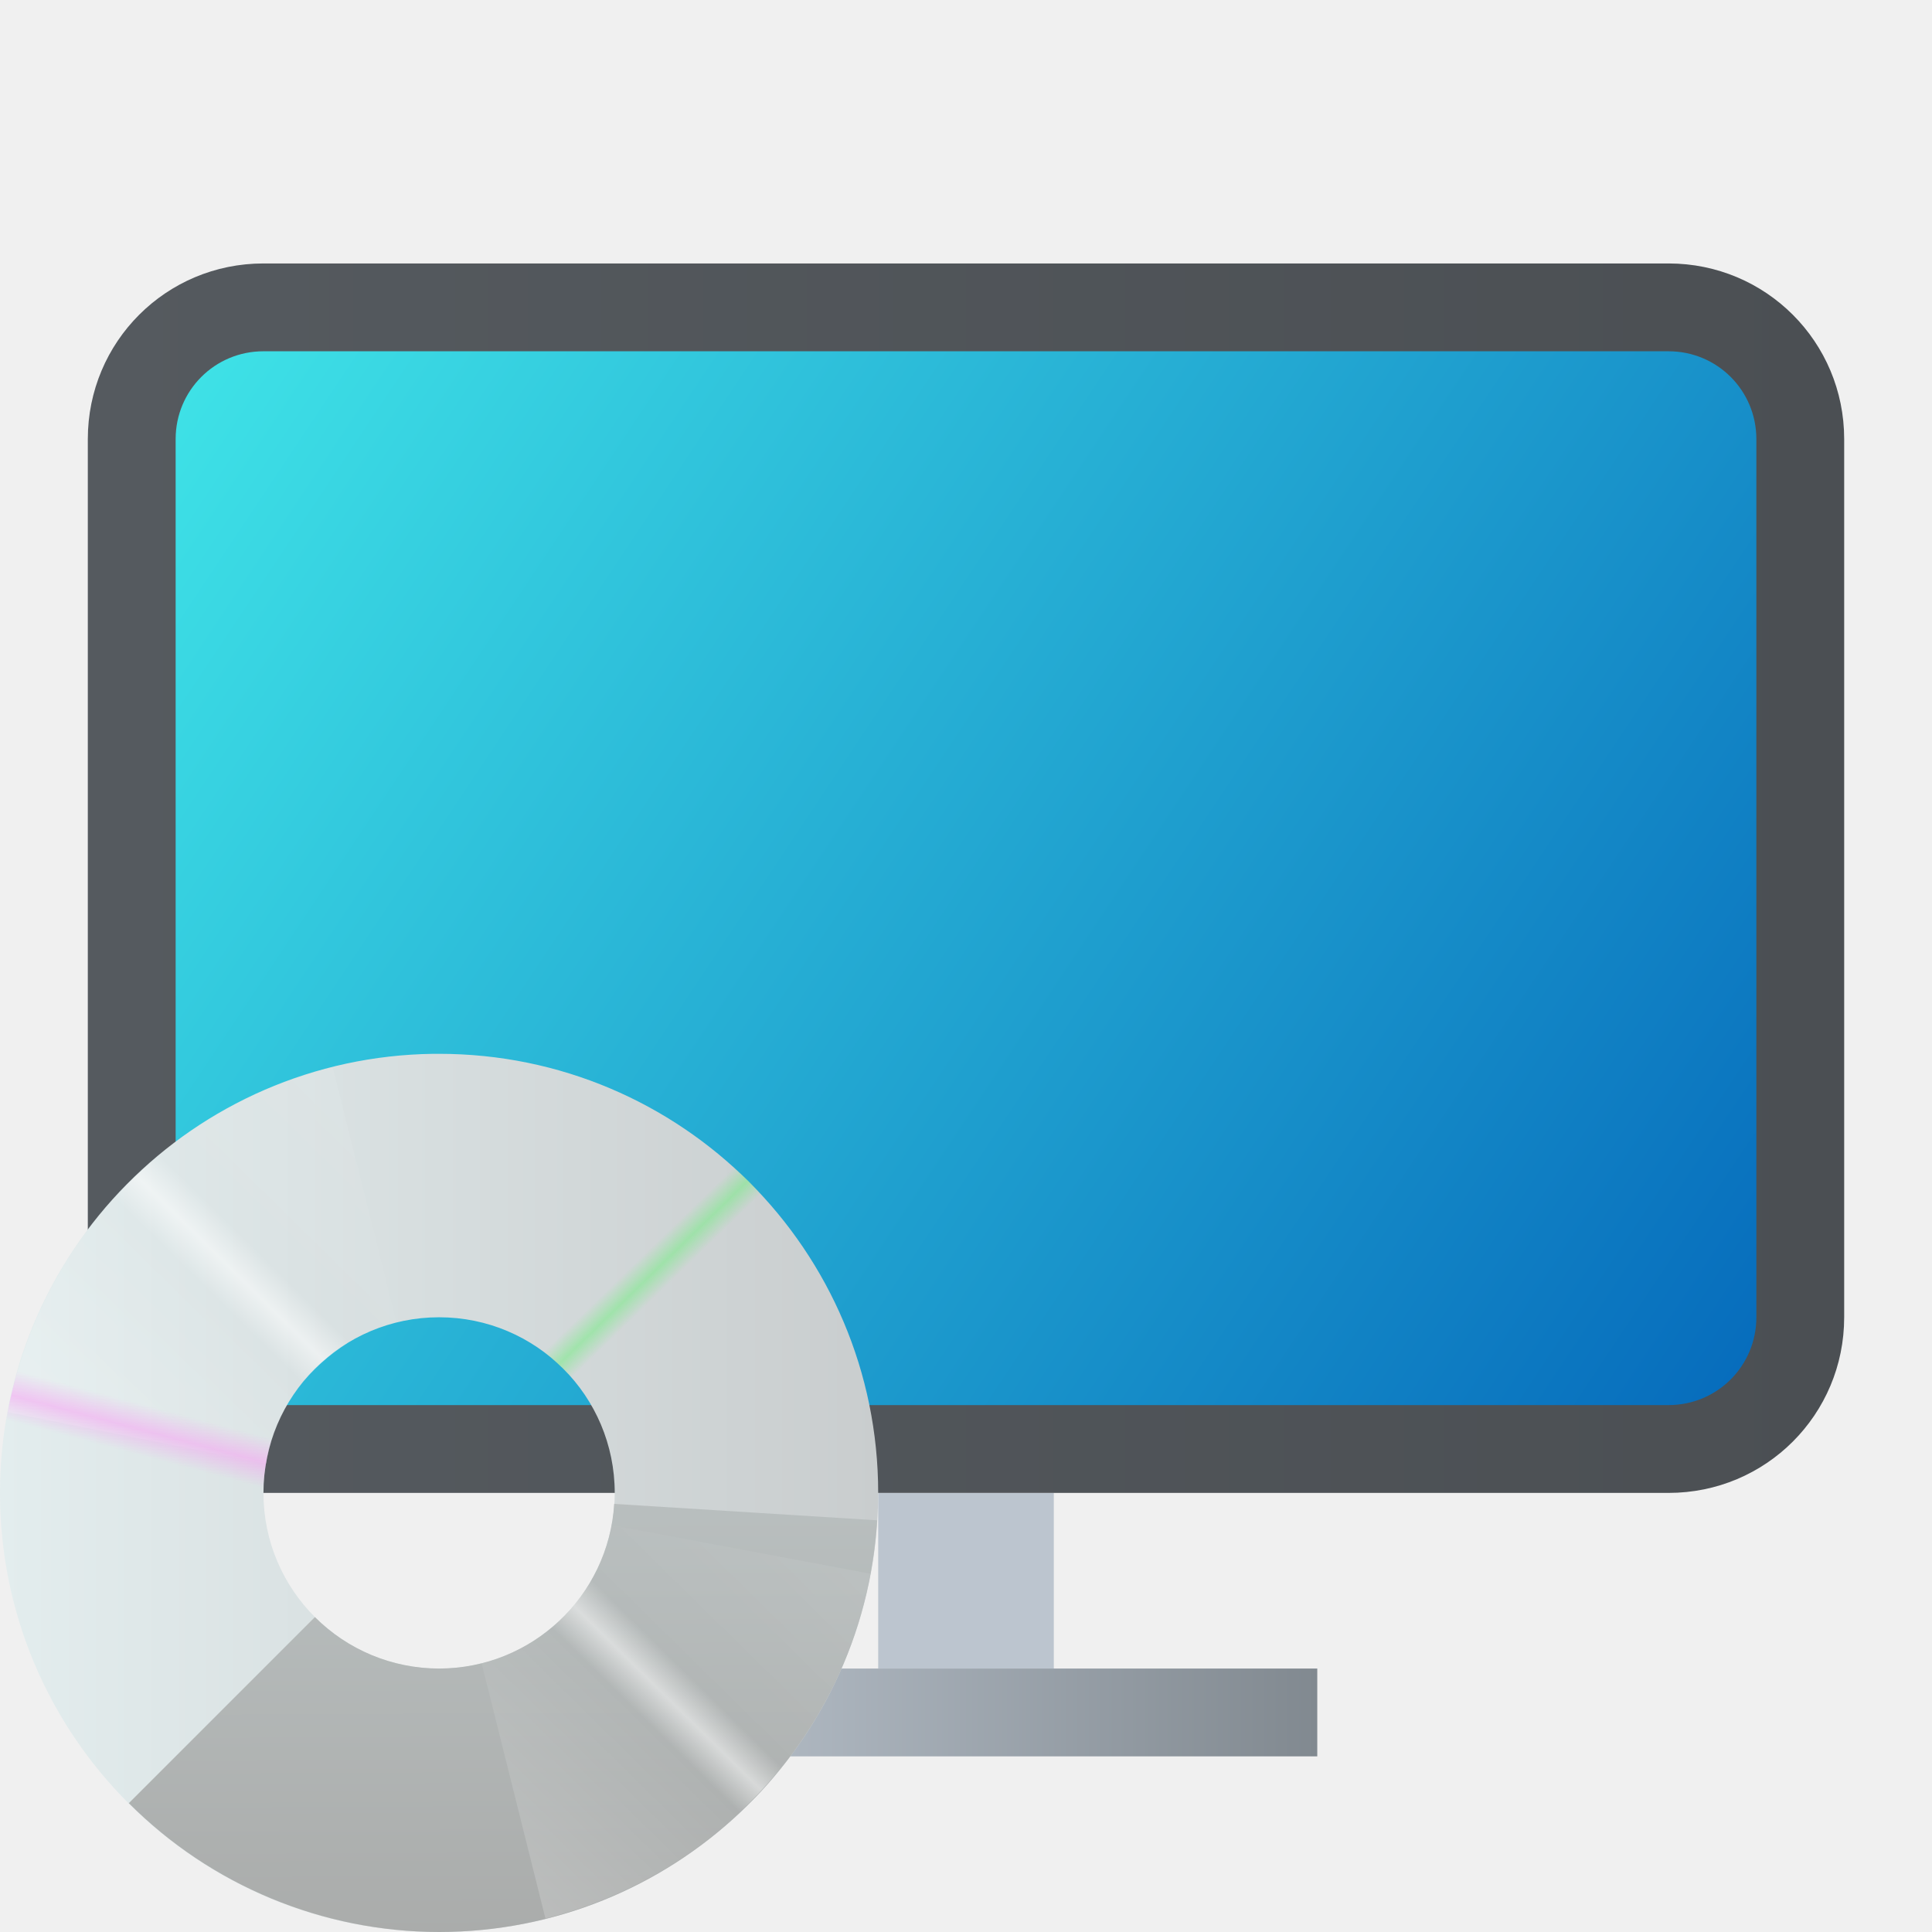
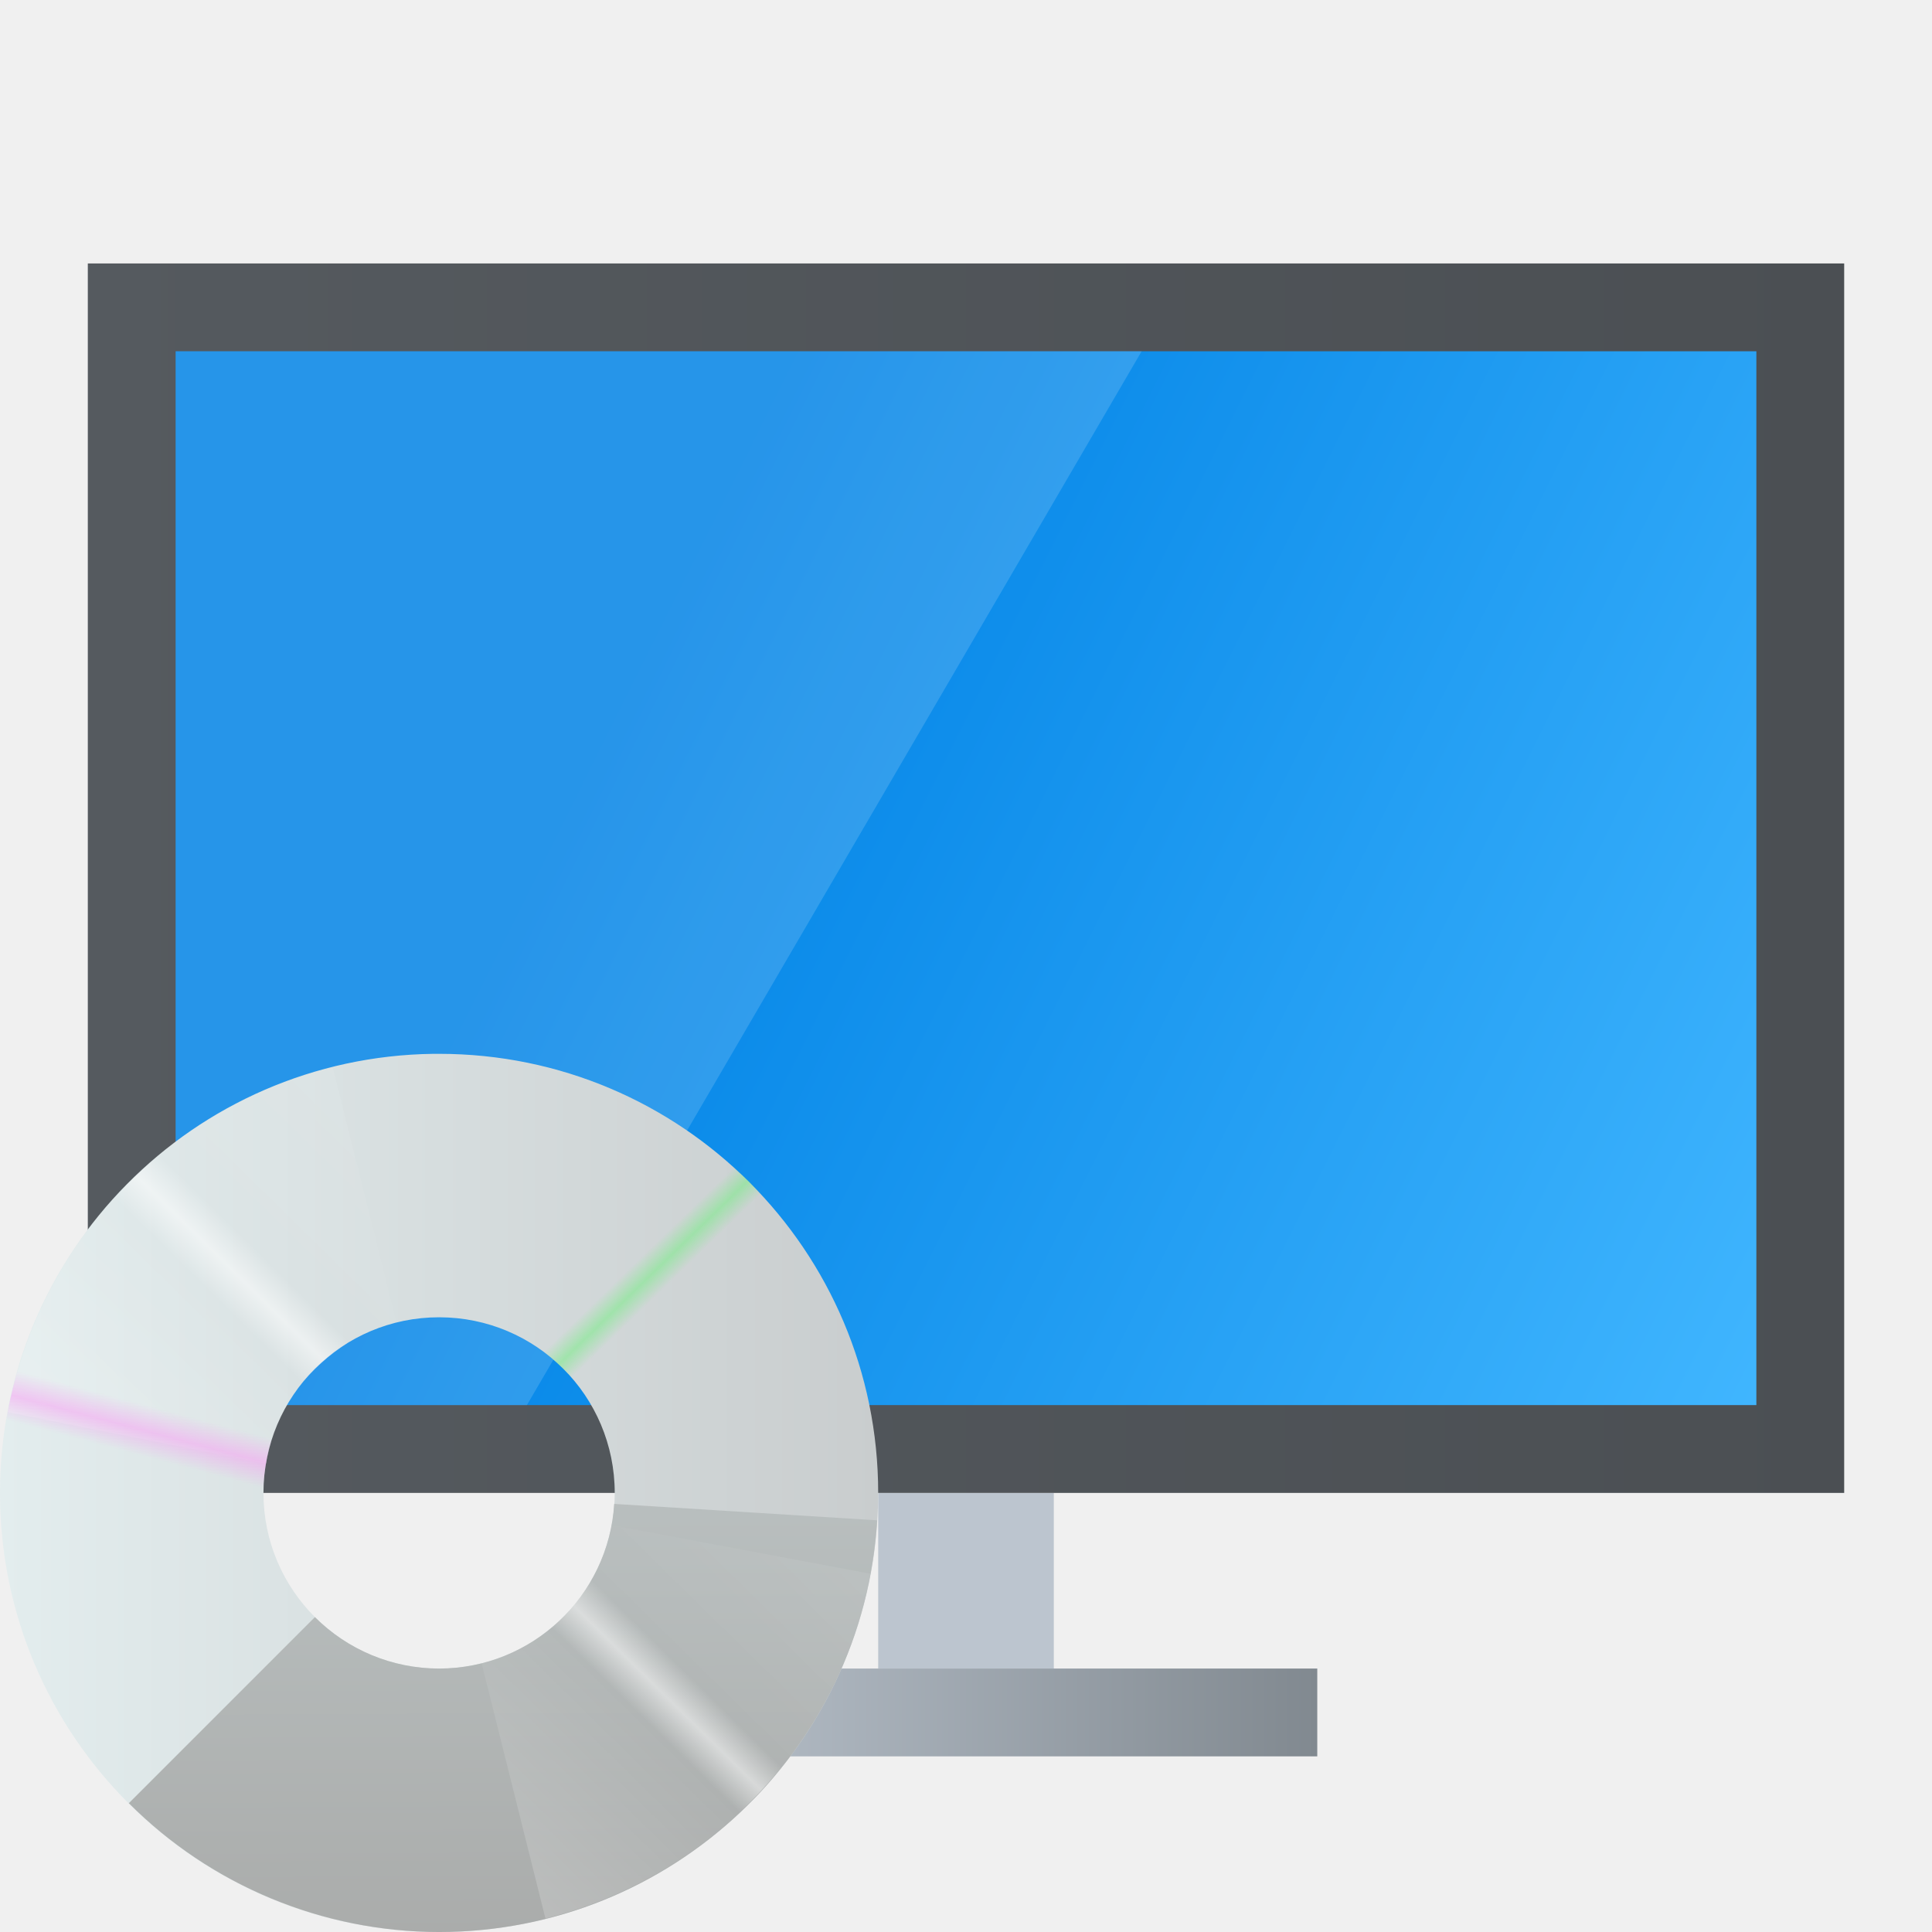
- <svg xmlns="http://www.w3.org/2000/svg" xmlns:xlink="http://www.w3.org/1999/xlink" width="22" height="22" viewBox="0 0 22 22" version="1.1" id="svg5">
-   <defs id="defs2">
+ <svg xmlns="http://www.w3.org/2000/svg" xmlns:xlink="http://www.w3.org/1999/xlink" width="22" height="22" viewBox="0 0 22 22" version="1.1" id="svg2112">
+   <defs id="defs2109">
+     <linearGradient xlink:href="#linearGradient2986" id="linearGradient2988" x1="0.093" y1="13.471" x2="-3.29" y2="13.471" gradientUnits="userSpaceOnUse" gradientTransform="matrix(2.365188,0,0,0.3059441,14.78048,15.87865)" />
    <linearGradient id="linearGradient2986">
      <stop style="stop-color:#818990;stop-opacity:1;" offset="0" id="stop2982" />
      <stop style="stop-color:#bcc5cf;stop-opacity:1" offset="1" id="stop2984" />
    </linearGradient>
-     <linearGradient id="linearGradient2301">
-       <stop style="stop-color:#3fe3e7;stop-opacity:1;" offset="0" id="stop2297" />
-       <stop style="stop-color:#066bbc;stop-opacity:1" offset="1" id="stop2299" />
-     </linearGradient>
+     <linearGradient xlink:href="#linearGradient1116" id="linearGradient1908" x1="4" y1="32" x2="60" y2="32" gradientUnits="userSpaceOnUse" gradientTransform="matrix(0.3571429,0,0,0.3684211,-0.4285716,-1.789473)" />
    <linearGradient id="linearGradient1116">
      <stop style="stop-color:#555a5f;stop-opacity:1;" offset="0" id="stop1112" />
      <stop style="stop-color:#4b4f53;stop-opacity:1" offset="1" id="stop1114" />
    </linearGradient>
-     <linearGradient xlink:href="#linearGradient2986" id="linearGradient2988" x1="0.093" y1="13.471" x2="-3.29" y2="13.471" gradientUnits="userSpaceOnUse" gradientTransform="matrix(2.365188,0,0,0.3059441,14.78048,15.87865)" />
-     <linearGradient xlink:href="#linearGradient1116" id="linearGradient1340" x1="0.827" y1="4.085" x2="6.118" y2="4.085" gradientUnits="userSpaceOnUse" gradientTransform="matrix(3.779528,0,0,3.779528,-2.125,-5.4375)" />
-     <linearGradient xlink:href="#linearGradient2301" id="linearGradient1929" x1="0.529" y1="0.794" x2="5.292" y2="3.969" gradientUnits="userSpaceOnUse" gradientTransform="matrix(3.779528,0,0,3.779528,-8.9788673e-8,0.9999999)" />
+     <linearGradient xlink:href="#linearGradient3238" id="linearGradient3240" x1="17.902" y1="29.999" x2="60" y2="51" gradientUnits="userSpaceOnUse" gradientTransform="matrix(0.3333333,0,0,0.3333333,0.333333,-0.666666)" />
+     <linearGradient id="linearGradient3238">
+       <stop style="stop-color:#0082e5;stop-opacity:1;" offset="0" id="stop3234" />
+       <stop style="stop-color:#42b7ff;stop-opacity:1;" offset="1" id="stop3236" />
+     </linearGradient>
    <linearGradient xlink:href="#linearGradient162116" id="linearGradient162118" x1="96.408" y1="238.007" x2="127.776" y2="238.007" gradientUnits="userSpaceOnUse" gradientTransform="matrix(0.3187977,0,0,0.3075989,-30.73478,-56.21054)" />
    <linearGradient id="linearGradient162116">
      <stop style="stop-color:#e3edee;stop-opacity:1;" offset="0" id="stop162112" />
      <stop style="stop-color:#c9cdce;stop-opacity:1" offset="1" id="stop162114" />
    </linearGradient>
    <linearGradient xlink:href="#linearGradient219586" id="linearGradient219588" x1="112.092" y1="238.007" x2="112.173" y2="254.339" gradientUnits="userSpaceOnUse" gradientTransform="matrix(0.3187977,0,0,0.3075989,-30.73478,-56.21054)" />
    <linearGradient id="linearGradient219586">
      <stop style="stop-color:#b9bfbf;stop-opacity:1;" offset="0" id="stop219582" />
      <stop style="stop-color:#aaacab;stop-opacity:1" offset="1" id="stop219584" />
    </linearGradient>
    <linearGradient xlink:href="#linearGradient2496" id="linearGradient2498" x1="16.424" y1="54.635" x2="32.332" y2="38.453" gradientUnits="userSpaceOnUse" gradientTransform="matrix(0.3124999,0,0,0.3124999,-0.3124996,4.500122)" />
    <linearGradient id="linearGradient2496">
      <stop style="stop-color:#ffffff;stop-opacity:0.5" offset="0" id="stop2492" />
      <stop style="stop-color:#ffffff;stop-opacity:0" offset="0.45" id="stop3080" />
      <stop style="stop-color:#ffffff;stop-opacity:1" offset="0.5" id="stop2756" />
      <stop style="stop-color:#ffffff;stop-opacity:0" offset="0.55" id="stop3014" />
      <stop style="stop-color:#ffffff;stop-opacity:0.2" offset="1" id="stop2494" />
    </linearGradient>
    <linearGradient xlink:href="#linearGradient11941" id="linearGradient11943" x1="5.108" y1="42.192" x2="7.469" y2="33.28" gradientUnits="userSpaceOnUse" gradientTransform="matrix(0.3124999,0,0,0.3124999,-0.3124996,4.500122)" />
    <linearGradient id="linearGradient11941">
      <stop style="stop-color:#f89af4;stop-opacity:0" offset="0" id="stop11937" />
      <stop style="stop-color:#f89af4;stop-opacity:0" offset="0.4" id="stop12523" />
      <stop style="stop-color:#f89af4;stop-opacity:1" offset="0.5" id="stop12201" />
      <stop style="stop-color:#f89af4;stop-opacity:0" offset="0.6" id="stop12781" />
      <stop style="stop-color:#f89af4;stop-opacity:0;" offset="1" id="stop11939" />
    </linearGradient>
    <linearGradient xlink:href="#linearGradient16450" id="linearGradient16452" x1="17.605" y1="29.41" x2="27.151" y2="39.244" gradientUnits="userSpaceOnUse" gradientTransform="matrix(0.3124999,0,0,0.3124999,-0.3124996,4.500122)" />
    <linearGradient id="linearGradient16450">
      <stop style="stop-color:#6fef7e;stop-opacity:0" offset="0" id="stop16446" />
      <stop style="stop-color:#6fef7e;stop-opacity:0" offset="0.448" id="stop17132" />
      <stop style="stop-color:#6fef7e;stop-opacity:1" offset="0.5" id="stop16680" />
      <stop style="stop-color:#6fef7e;stop-opacity:0" offset="0.55" id="stop16938" />
      <stop style="stop-color:#6fef7e;stop-opacity:0;" offset="1" id="stop16448" />
    </linearGradient>
  </defs>
  <path id="rect958" style="fill:#bcc5cf;stroke-width:4.082;stroke-linecap:round;stroke-linejoin:round" d="m 10,17 h 2 L 12,19 h -2 z" />
-   <path id="rect2848" style="fill:url(#linearGradient2988);stroke-width:1.125;stroke-linecap:round;stroke-linejoin:round" d="M 7,19 H 15 v 1 H 7 Z" />
-   <path id="rect1538" style="fill:url(#linearGradient1340);stroke-width:0.5;stroke-linejoin:round" d="M 3,3 H 19 c 1.108,0 2,0.892 2,2 V 15 c 0,1.108 -0.892,2 -2,2 H 3 C 1.892,17 1,16.108 1,15 V 5 C 1,3.892 1.892,3 3,3 Z" />
-   <path id="rect1841" style="fill:url(#linearGradient1929);stroke-width:0.5;stroke-linejoin:round" d="M 3,4 H 19 c 0.554,0 1,0.446 1,1 V 15 c 0,0.554 -0.446,1 -1,1 H 3 C 2.446,16 2,15.554 2,15 V 5 C 2,4.446 2.446,4 3,4 Z" />
-   <g id="g997" transform="matrix(2.969629,0,0,2.969629,-14.14286,2.651853)">
+   <rect style="fill:url(#linearGradient1908);fill-opacity:1;stroke-width:0.363;stroke-linecap:round" id="rect1537" width="20" height="14" x="1" y="3" />
+   <rect style="fill:url(#linearGradient3240);fill-opacity:1;stroke-width:0.333;stroke-linecap:round" id="rect1910" width="18" height="12" x="2" y="4" />
+   <path d="M 2,4 H 13 L 6,16 H 2 Z" style="color:#000000;opacity:0.15;fill:#ffffff;stroke-width:0.262" id="path3898" />
+   <path id="rect2848" style="fill:url(#linearGradient2988);stroke-width:1.125;stroke-linecap:round;stroke-linejoin:round" d="m 7,19 h 8 v 1 H 7 Z" />
+   <g id="g997" transform="matrix(2.969629,0,0,2.969629,-14.14286,2.651974)">
    <path id="path151229" style="fill:url(#linearGradient162118);fill-opacity:1;stroke-width:0.414;stroke-linecap:round;stroke-linejoin:round" d="M 4.936,12 C 2.204,12.035 0,14.26 0,17 c 2.9696287e-7,2.761 2.239,5 5,5 2.761,0 5,-2.239 5,-5 0,-2.761 -2.239,-5 -5,-5 -0.022,0 -0.043,-2.72e-4 -0.064,0 z M 5,15 a 2,2 0 0 1 2,2 2,2 0 0 1 -2,2 2,2 0 0 1 -2,-2 2,2 0 0 1 2,-2 z" transform="matrix(0.3367424,0,0,0.3367424,4.7625,-0.8929913)" />
    <path id="path151229-3-3" style="fill:url(#linearGradient219588);fill-opacity:1;stroke-width:0.414;stroke-linecap:round;stroke-linejoin:round" d="M 6.994,17.125 A 2,2 0 0 1 5,19 2,2 0 0 1 3.586,18.414 L 1.467,20.533 C 2.403,21.471 3.675,21.999 5,22 7.64,21.999 9.824,19.947 9.988,17.312 Z" transform="matrix(0.3367424,0,0,0.3367424,4.7625,-0.8929913)" />
    <path id="rect2336" style="opacity:0.5;fill:url(#linearGradient2498);fill-opacity:1;stroke-width:0.625;stroke-linecap:round;stroke-linejoin:round" d="m 3.789,12.154 c -1.894,0.474 -3.338,2.007 -3.699,3.926 L 3.031,16.668 A 2,2 0 0 1 4.516,15.062 Z m 3.172,5.213 A 2,2 0 0 1 5.484,18.938 l 0.727,2.908 c 1.894,-0.474 3.338,-2.007 3.699,-3.926 z" transform="matrix(0.3367424,0,0,0.3367424,4.7625,-0.8929913)" />
    <path id="path151229-7" style="opacity:0.5;fill:url(#linearGradient11943);fill-opacity:1;stroke-width:0.414;stroke-linecap:round;stroke-linejoin:round" d="M 0.584,14.662 C 0.202,15.382 9.4315408e-4,16.185 0,17 9.4285711e-4,17.815 0.202,18.618 0.584,19.338 1.468,18.87 2.351,18.403 3.234,17.936 A 2,2 0 0 1 3,17 2,2 0 0 1 3.234,16.064 C 2.245,15.541 1.468,15.13 0.584,14.662 Z" transform="matrix(0.3367424,0,0,0.3367424,4.7625,-0.8929913)" />
    <path id="path151229-1" style="opacity:0.5;fill:url(#linearGradient16452);fill-opacity:1;stroke-width:0.414;stroke-linecap:round;stroke-linejoin:round" d="m 6.492,12.227 -0.895,2.865 a 2,2 0 0 1 1.275,1.205 L 9.682,15.244 C 9.14,13.8 7.964,12.687 6.492,12.227 Z" transform="matrix(0.3367424,0,0,0.3367424,4.7625,-0.8929913)" />
  </g>
</svg>
